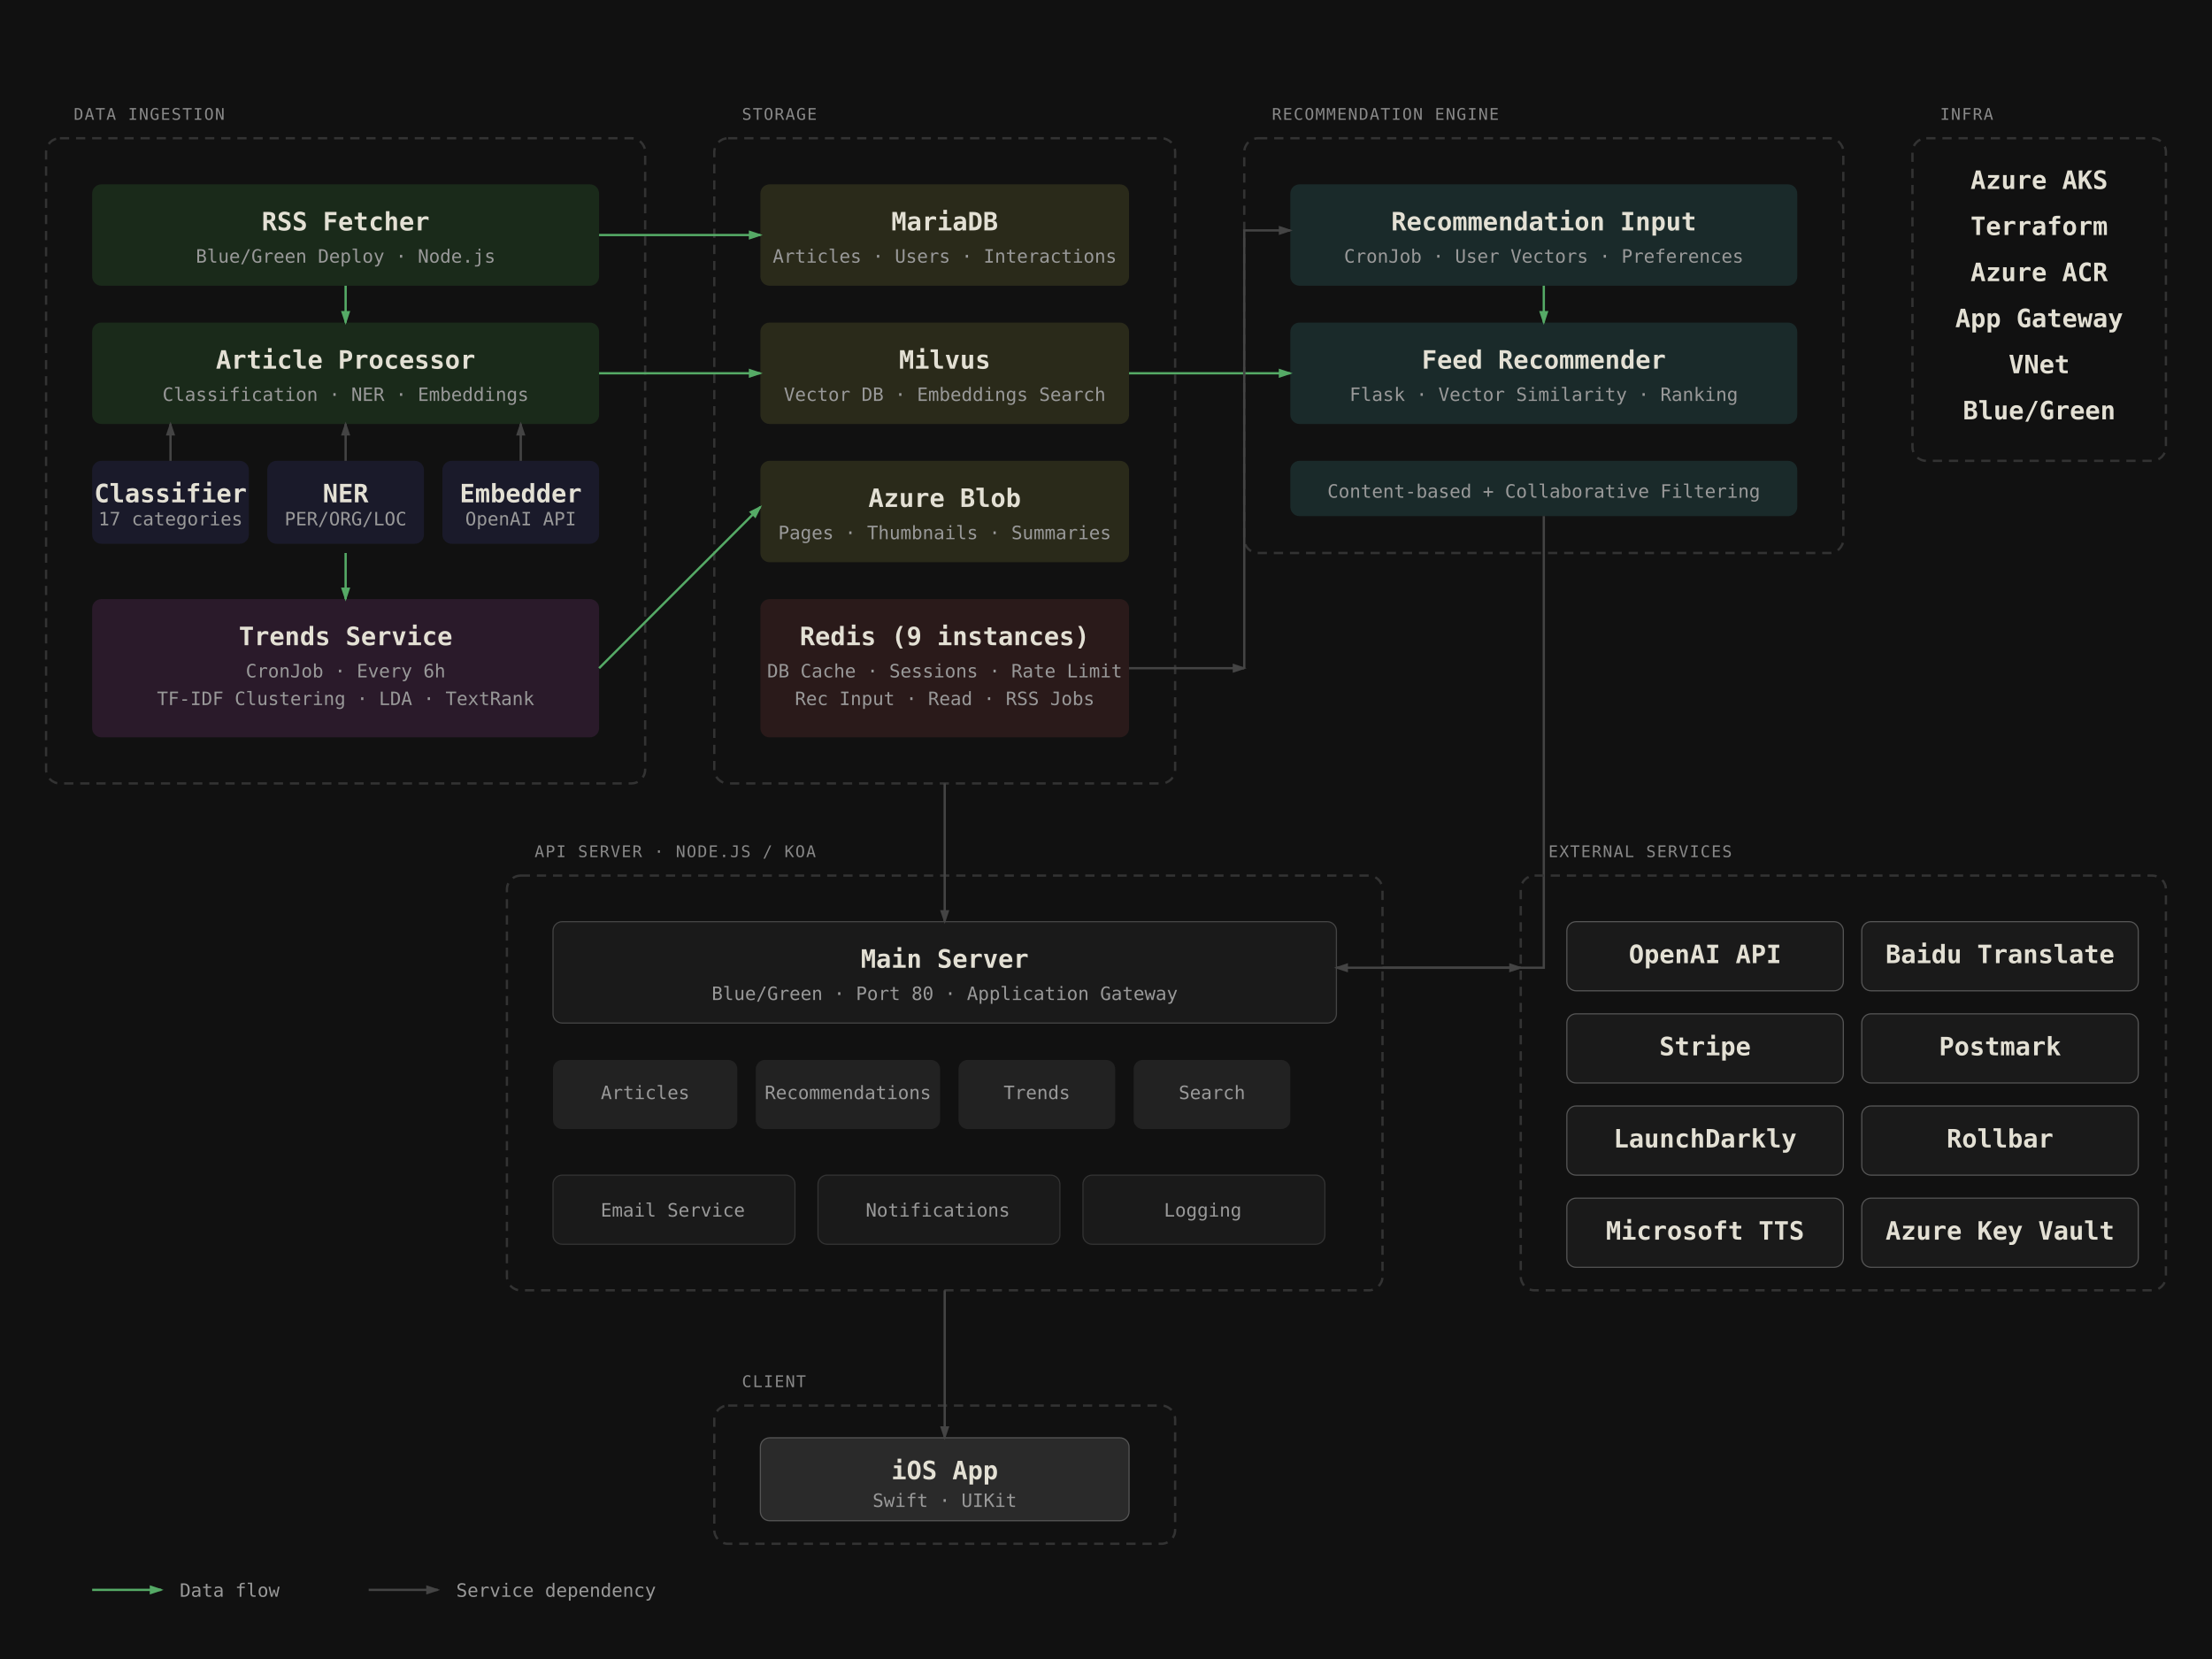
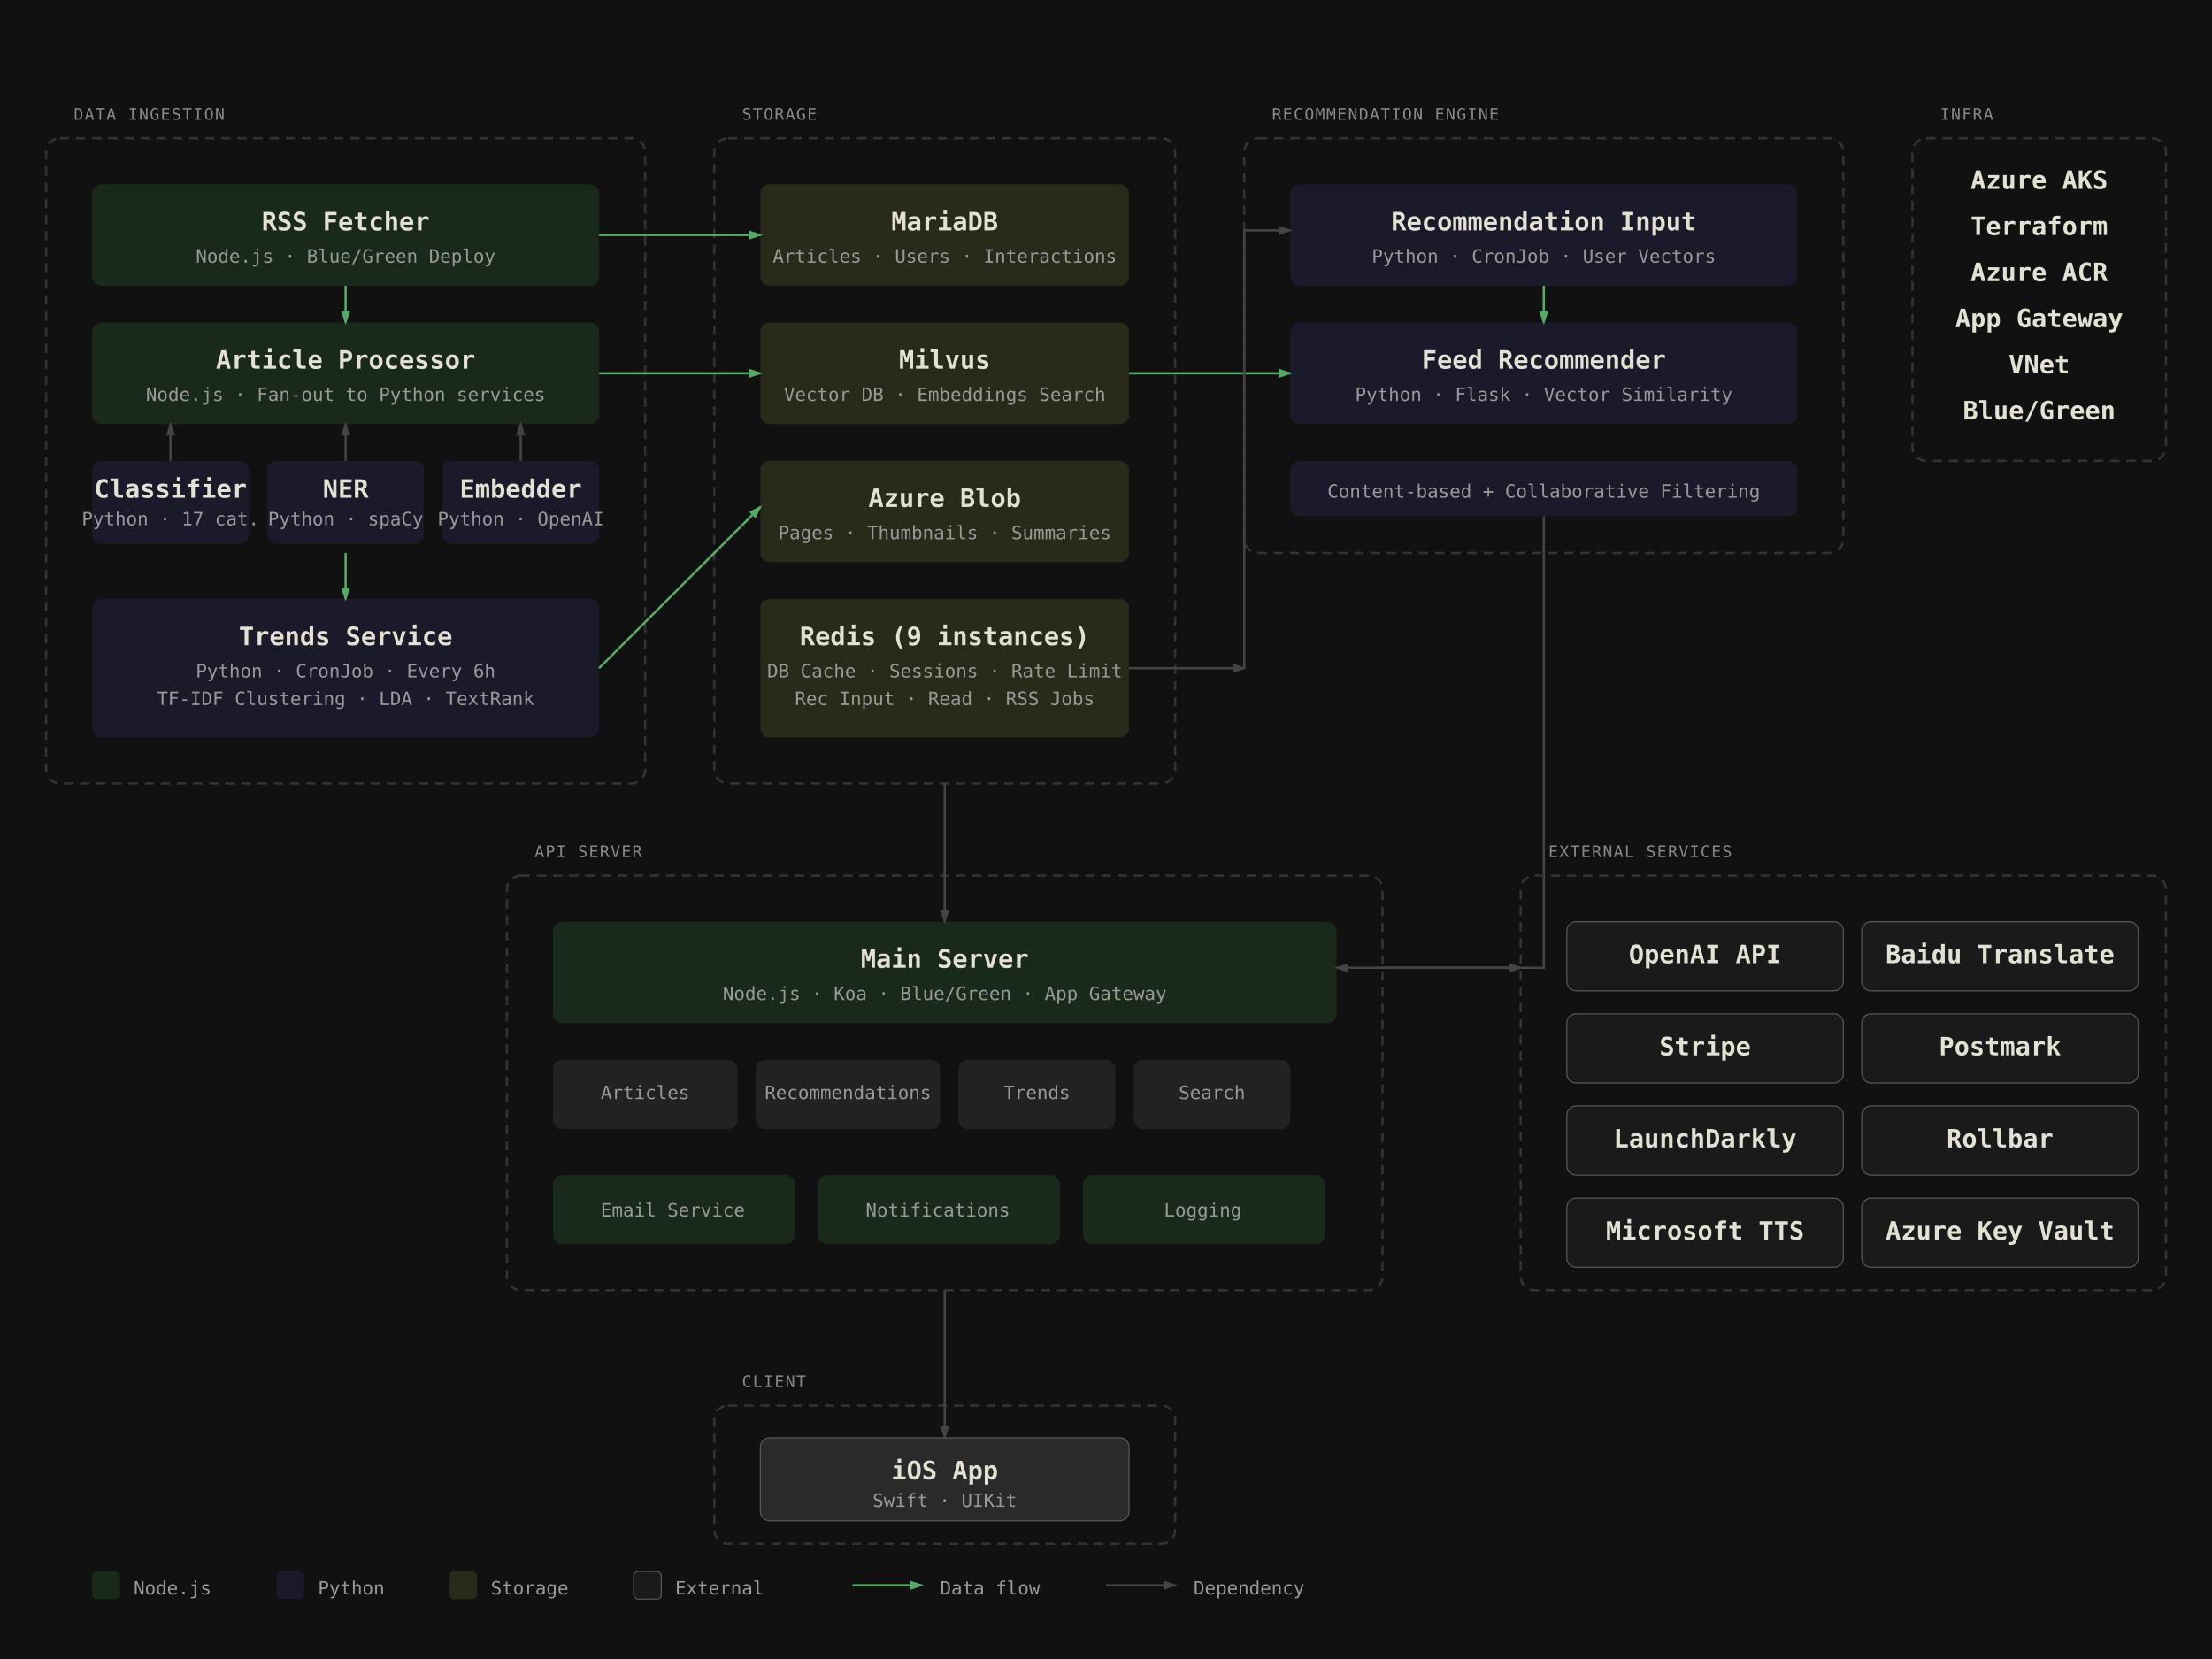
<svg xmlns="http://www.w3.org/2000/svg" viewBox="0 0 960 720" fill="none">
  <style>
    text { font-family: 'SF Mono', 'Menlo', monospace; }
    .title { font-size: 11px; fill: #E3E0D4; font-weight: 600; }
    .subtitle { font-size: 8px; fill: #999; }
    .label { font-size: 7px; fill: #888; letter-spacing: 0.5px; }
    .arrow { stroke: #444; stroke-width: 1; fill: none; marker-end: url(#arrowhead); }
    .arrow-data { stroke: #5a6; stroke-width: 1; fill: none; marker-end: url(#arrowhead-green); }
    .box { rx: 4; ry: 4; }
    .group-border { stroke: #333; stroke-width: 1; stroke-dasharray: 4 3; fill: none; rx: 6; ry: 6; }
  </style>
  <defs>
    <marker id="arrowhead" markerWidth="6" markerHeight="4" refX="5" refY="2" orient="auto">
      <polygon points="0 0, 6 2, 0 4" fill="#444" />
    </marker>
    <marker id="arrowhead-green" markerWidth="6" markerHeight="4" refX="5" refY="2" orient="auto">
      <polygon points="0 0, 6 2, 0 4" fill="#5a6" />
    </marker>
  </defs>
  <rect width="960" height="720" fill="#111111" />
  <rect x="20" y="60" width="260" height="280" class="group-border" />
  <text x="32" y="52" class="label">DATA INGESTION</text>
  <rect x="40" y="80" width="220" height="44" class="box" fill="#1a2a1a" />
  <text x="150" y="100" class="title" text-anchor="middle">RSS Fetcher</text>
-   <text x="150" y="114" class="subtitle" text-anchor="middle">Blue/Green Deploy · Node.js</text>
+   <text x="150" y="114" class="subtitle" text-anchor="middle">Node.js · Blue/Green Deploy</text>
  <rect x="40" y="140" width="220" height="44" class="box" fill="#1a2a1a" />
  <text x="150" y="160" class="title" text-anchor="middle">Article Processor</text>
-   <text x="150" y="174" class="subtitle" text-anchor="middle">Classification · NER · Embeddings</text>
+   <text x="150" y="174" class="subtitle" text-anchor="middle">Node.js · Fan-out to Python services</text>
  <rect x="40" y="200" width="68" height="36" class="box" fill="#1a1a2a" />
-   <text x="74" y="218" class="title" text-anchor="middle" font-size="9">Classifier</text>
-   <text x="74" y="228" class="subtitle" text-anchor="middle" font-size="6">17 categories</text>
+   <text x="74" y="216" class="title" text-anchor="middle" font-size="9">Classifier</text>
+   <text x="74" y="228" class="subtitle" text-anchor="middle" font-size="6">Python · 17 cat.</text>
  <rect x="116" y="200" width="68" height="36" class="box" fill="#1a1a2a" />
-   <text x="150" y="218" class="title" text-anchor="middle" font-size="9">NER</text>
-   <text x="150" y="228" class="subtitle" text-anchor="middle" font-size="6">PER/ORG/LOC</text>
+   <text x="150" y="216" class="title" text-anchor="middle" font-size="9">NER</text>
+   <text x="150" y="228" class="subtitle" text-anchor="middle" font-size="6">Python · spaCy</text>
  <rect x="192" y="200" width="68" height="36" class="box" fill="#1a1a2a" />
-   <text x="226" y="218" class="title" text-anchor="middle" font-size="9">Embedder</text>
-   <text x="226" y="228" class="subtitle" text-anchor="middle" font-size="6">OpenAI API</text>
-   <rect x="40" y="260" width="220" height="60" class="box" fill="#2a1a2a" />
+   <text x="226" y="216" class="title" text-anchor="middle" font-size="9">Embedder</text>
+   <text x="226" y="228" class="subtitle" text-anchor="middle" font-size="6">Python · OpenAI</text>
+   <rect x="40" y="260" width="220" height="60" class="box" fill="#1a1a2a" />
  <text x="150" y="280" class="title" text-anchor="middle">Trends Service</text>
-   <text x="150" y="294" class="subtitle" text-anchor="middle">CronJob · Every 6h</text>
+   <text x="150" y="294" class="subtitle" text-anchor="middle">Python · CronJob · Every 6h</text>
  <text x="150" y="306" class="subtitle" text-anchor="middle">TF-IDF Clustering · LDA · TextRank</text>
  <line x1="150" y1="124" x2="150" y2="140" class="arrow-data" />
  <line x1="74" y1="200" x2="74" y2="184" class="arrow" />
  <line x1="150" y1="200" x2="150" y2="184" class="arrow" />
  <line x1="226" y1="200" x2="226" y2="184" class="arrow" />
  <line x1="150" y1="240" x2="150" y2="260" class="arrow-data" />
  <rect x="310" y="60" width="200" height="280" class="group-border" />
  <text x="322" y="52" class="label">STORAGE</text>
  <rect x="330" y="80" width="160" height="44" class="box" fill="#2a2a1a" />
  <text x="410" y="100" class="title" text-anchor="middle">MariaDB</text>
  <text x="410" y="114" class="subtitle" text-anchor="middle">Articles · Users · Interactions</text>
  <rect x="330" y="140" width="160" height="44" class="box" fill="#2a2a1a" />
  <text x="410" y="160" class="title" text-anchor="middle">Milvus</text>
  <text x="410" y="174" class="subtitle" text-anchor="middle">Vector DB · Embeddings Search</text>
  <rect x="330" y="200" width="160" height="44" class="box" fill="#2a2a1a" />
  <text x="410" y="220" class="title" text-anchor="middle">Azure Blob</text>
  <text x="410" y="234" class="subtitle" text-anchor="middle">Pages · Thumbnails · Summaries</text>
-   <rect x="330" y="260" width="160" height="60" class="box" fill="#2a1a1a" />
+   <rect x="330" y="260" width="160" height="60" class="box" fill="#2a2a1a" />
  <text x="410" y="280" class="title" text-anchor="middle">Redis (9 instances)</text>
  <text x="410" y="294" class="subtitle" text-anchor="middle">DB Cache · Sessions · Rate Limit</text>
  <text x="410" y="306" class="subtitle" text-anchor="middle">Rec Input · Read · RSS Jobs</text>
  <line x1="260" y1="102" x2="330" y2="102" class="arrow-data" />
  <line x1="260" y1="162" x2="330" y2="162" class="arrow-data" />
  <line x1="260" y1="290" x2="330" y2="220" class="arrow-data" />
  <rect x="540" y="60" width="260" height="180" class="group-border" />
  <text x="552" y="52" class="label">RECOMMENDATION ENGINE</text>
-   <rect x="560" y="80" width="220" height="44" class="box" fill="#1a2a2a" />
+   <rect x="560" y="80" width="220" height="44" class="box" fill="#1a1a2a" />
  <text x="670" y="100" class="title" text-anchor="middle">Recommendation Input</text>
-   <text x="670" y="114" class="subtitle" text-anchor="middle">CronJob · User Vectors · Preferences</text>
-   <rect x="560" y="140" width="220" height="44" class="box" fill="#1a2a2a" />
+   <text x="670" y="114" class="subtitle" text-anchor="middle">Python · CronJob · User Vectors</text>
+   <rect x="560" y="140" width="220" height="44" class="box" fill="#1a1a2a" />
  <text x="670" y="160" class="title" text-anchor="middle">Feed Recommender</text>
-   <text x="670" y="174" class="subtitle" text-anchor="middle">Flask · Vector Similarity · Ranking</text>
-   <rect x="560" y="200" width="220" height="24" class="box" fill="#1a2a2a" />
+   <text x="670" y="174" class="subtitle" text-anchor="middle">Python · Flask · Vector Similarity</text>
+   <rect x="560" y="200" width="220" height="24" class="box" fill="#1a1a2a" />
  <text x="670" y="216" class="subtitle" text-anchor="middle">Content-based + Collaborative Filtering</text>
  <line x1="490" y1="162" x2="560" y2="162" class="arrow-data" />
  <line x1="490" y1="290" x2="540" y2="290" class="arrow" />
  <path d="M 540 290 L 540 100 L 560 100" class="arrow" />
  <line x1="670" y1="124" x2="670" y2="140" class="arrow-data" />
  <rect x="220" y="380" width="380" height="180" class="group-border" />
-   <text x="232" y="372" class="label">API SERVER · NODE.JS / KOA</text>
-   <rect x="240" y="400" width="340" height="44" class="box" fill="#1a1a1a" stroke="#444" stroke-width="0.5" />
+   <text x="232" y="372" class="label">API SERVER</text>
+   <rect x="240" y="400" width="340" height="44" class="box" fill="#1a2a1a" />
  <text x="410" y="420" class="title" text-anchor="middle">Main Server</text>
-   <text x="410" y="434" class="subtitle" text-anchor="middle">Blue/Green · Port 80 · Application Gateway</text>
+   <text x="410" y="434" class="subtitle" text-anchor="middle">Node.js · Koa · Blue/Green · App Gateway</text>
  <rect x="240" y="460" width="80" height="30" class="box" fill="#222" />
  <text x="280" y="477" class="subtitle" text-anchor="middle" font-size="7">Articles</text>
  <rect x="328" y="460" width="80" height="30" class="box" fill="#222" />
  <text x="368" y="477" class="subtitle" text-anchor="middle" font-size="7">Recommendations</text>
  <rect x="416" y="460" width="68" height="30" class="box" fill="#222" />
  <text x="450" y="477" class="subtitle" text-anchor="middle" font-size="7">Trends</text>
  <rect x="492" y="460" width="68" height="30" class="box" fill="#222" />
  <text x="526" y="477" class="subtitle" text-anchor="middle" font-size="7">Search</text>
-   <rect x="240" y="510" width="105" height="30" class="box" fill="#1a1a1a" stroke="#333" stroke-width="0.5" />
+   <rect x="240" y="510" width="105" height="30" class="box" fill="#1a2a1a" />
  <text x="292" y="528" class="subtitle" text-anchor="middle">Email Service</text>
-   <rect x="355" y="510" width="105" height="30" class="box" fill="#1a1a1a" stroke="#333" stroke-width="0.5" />
+   <rect x="355" y="510" width="105" height="30" class="box" fill="#1a2a1a" />
  <text x="407" y="528" class="subtitle" text-anchor="middle">Notifications</text>
-   <rect x="470" y="510" width="105" height="30" class="box" fill="#1a1a1a" stroke="#333" stroke-width="0.5" />
+   <rect x="470" y="510" width="105" height="30" class="box" fill="#1a2a1a" />
  <text x="522" y="528" class="subtitle" text-anchor="middle">Logging</text>
  <line x1="410" y1="340" x2="410" y2="400" class="arrow" />
  <path d="M 670 224 L 670 420 L 580 420" class="arrow" />
  <rect x="660" y="380" width="280" height="180" class="group-border" />
  <text x="672" y="372" class="label">EXTERNAL SERVICES</text>
  <rect x="680" y="400" width="120" height="30" class="box" fill="#1a1a1a" stroke="#555" stroke-width="0.5" />
  <text x="740" y="418" class="title" text-anchor="middle" font-size="9">OpenAI API</text>
  <rect x="808" y="400" width="120" height="30" class="box" fill="#1a1a1a" stroke="#555" stroke-width="0.5" />
  <text x="868" y="418" class="title" text-anchor="middle" font-size="9">Baidu Translate</text>
  <rect x="680" y="440" width="120" height="30" class="box" fill="#1a1a1a" stroke="#555" stroke-width="0.5" />
  <text x="740" y="458" class="title" text-anchor="middle" font-size="9">Stripe</text>
  <rect x="808" y="440" width="120" height="30" class="box" fill="#1a1a1a" stroke="#555" stroke-width="0.5" />
  <text x="868" y="458" class="title" text-anchor="middle" font-size="9">Postmark</text>
  <rect x="680" y="480" width="120" height="30" class="box" fill="#1a1a1a" stroke="#555" stroke-width="0.5" />
  <text x="740" y="498" class="title" text-anchor="middle" font-size="9">LaunchDarkly</text>
  <rect x="808" y="480" width="120" height="30" class="box" fill="#1a1a1a" stroke="#555" stroke-width="0.5" />
  <text x="868" y="498" class="title" text-anchor="middle" font-size="9">Rollbar</text>
  <rect x="680" y="520" width="120" height="30" class="box" fill="#1a1a1a" stroke="#555" stroke-width="0.5" />
  <text x="740" y="538" class="title" text-anchor="middle" font-size="9">Microsoft TTS</text>
  <rect x="808" y="520" width="120" height="30" class="box" fill="#1a1a1a" stroke="#555" stroke-width="0.5" />
  <text x="868" y="538" class="title" text-anchor="middle" font-size="9">Azure Key Vault</text>
  <line x1="600" y1="420" x2="660" y2="420" class="arrow" />
  <rect x="310" y="610" width="200" height="60" class="group-border" />
  <text x="322" y="602" class="label">CLIENT</text>
  <rect x="330" y="624" width="160" height="36" class="box" fill="#2a2a2a" stroke="#555" stroke-width="0.5" />
  <text x="410" y="642" class="title" text-anchor="middle">iOS App</text>
  <text x="410" y="654" class="subtitle" text-anchor="middle">Swift · UIKit</text>
  <line x1="410" y1="560" x2="410" y2="624" class="arrow" />
  <rect x="830" y="60" width="110" height="140" class="group-border" />
  <text x="842" y="52" class="label">INFRA</text>
  <text x="885" y="82" class="title" text-anchor="middle" font-size="9">Azure AKS</text>
  <text x="885" y="102" class="title" text-anchor="middle" font-size="9">Terraform</text>
  <text x="885" y="122" class="title" text-anchor="middle" font-size="9">Azure ACR</text>
  <text x="885" y="142" class="title" text-anchor="middle" font-size="9">App Gateway</text>
  <text x="885" y="162" class="title" text-anchor="middle" font-size="9">VNet</text>
  <text x="885" y="182" class="title" text-anchor="middle" font-size="9">Blue/Green</text>
-   <line x1="40" y1="690" x2="70" y2="690" class="arrow-data" />
-   <text x="78" y="693" class="subtitle">Data flow</text>
-   <line x1="160" y1="690" x2="190" y2="690" class="arrow" />
-   <text x="198" y="693" class="subtitle">Service dependency</text>
+   <rect x="40" y="682" width="12" height="12" rx="2" fill="#1a2a1a" />
+   <text x="58" y="692" class="subtitle">Node.js</text>
+   <rect x="120" y="682" width="12" height="12" rx="2" fill="#1a1a2a" />
+   <text x="138" y="692" class="subtitle">Python</text>
+   <rect x="195" y="682" width="12" height="12" rx="2" fill="#2a2a1a" />
+   <text x="213" y="692" class="subtitle">Storage</text>
+   <rect x="275" y="682" width="12" height="12" rx="2" fill="#1a1a1a" stroke="#555" stroke-width="0.5" />
+   <text x="293" y="692" class="subtitle">External</text>
+   <line x1="370" y1="688" x2="400" y2="688" class="arrow-data" />
+   <text x="408" y="692" class="subtitle">Data flow</text>
+   <line x1="480" y1="688" x2="510" y2="688" class="arrow" />
+   <text x="518" y="692" class="subtitle">Dependency</text>
</svg>
